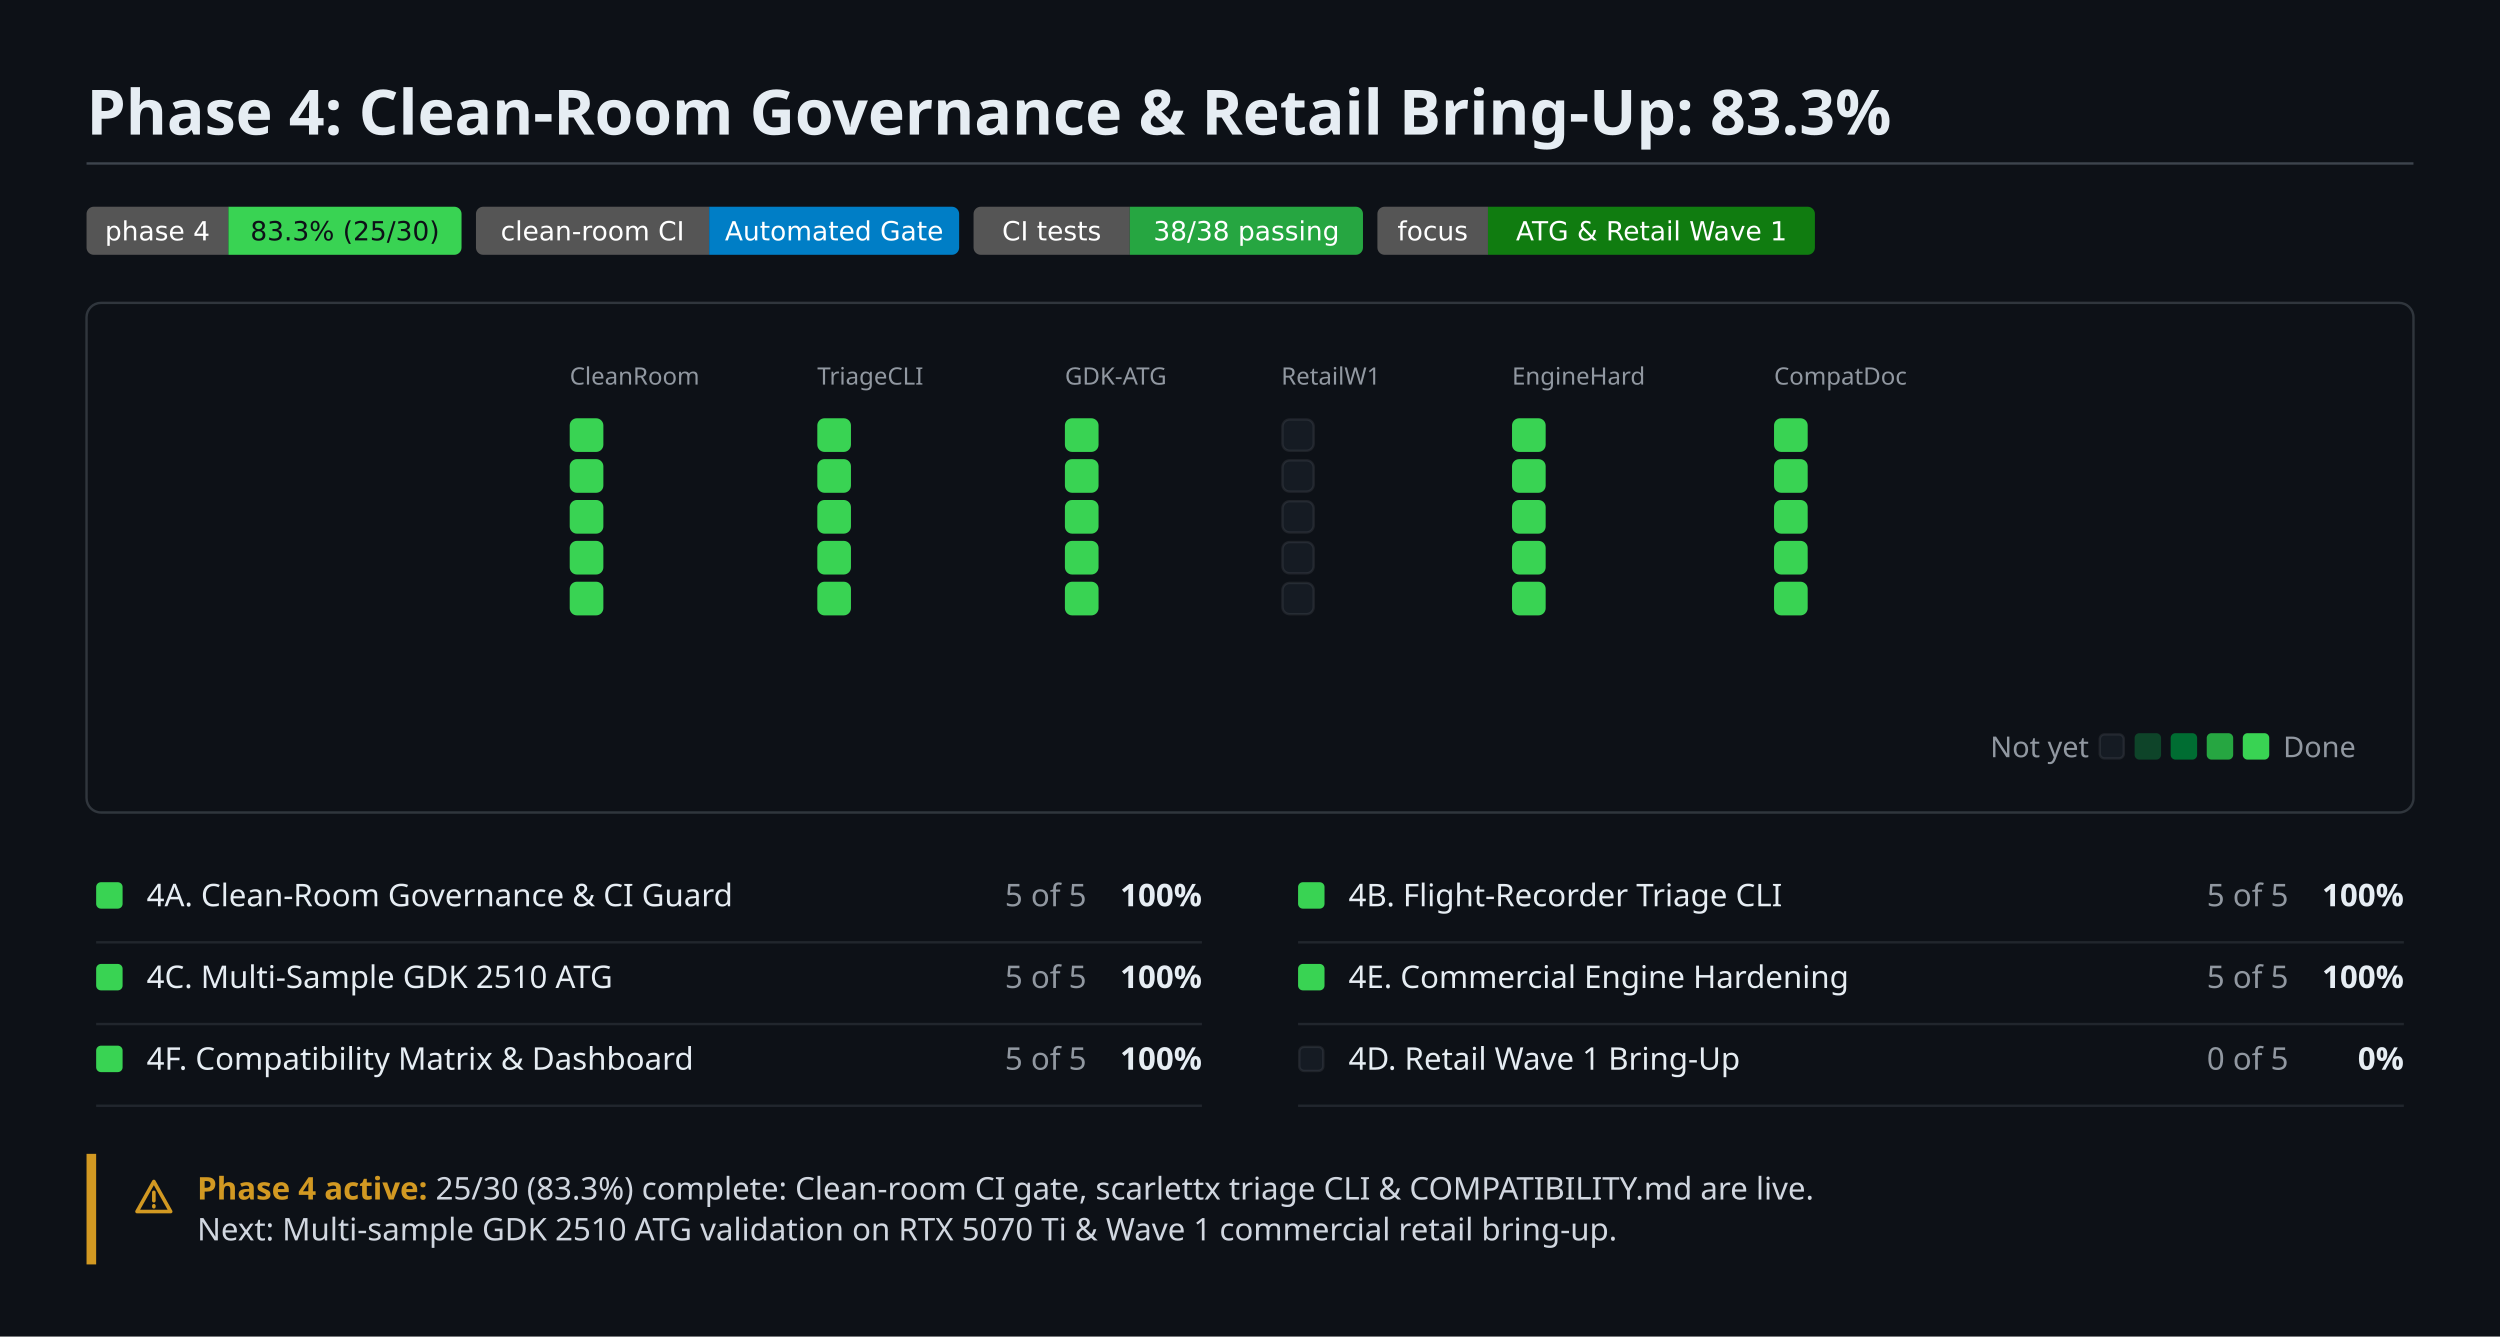
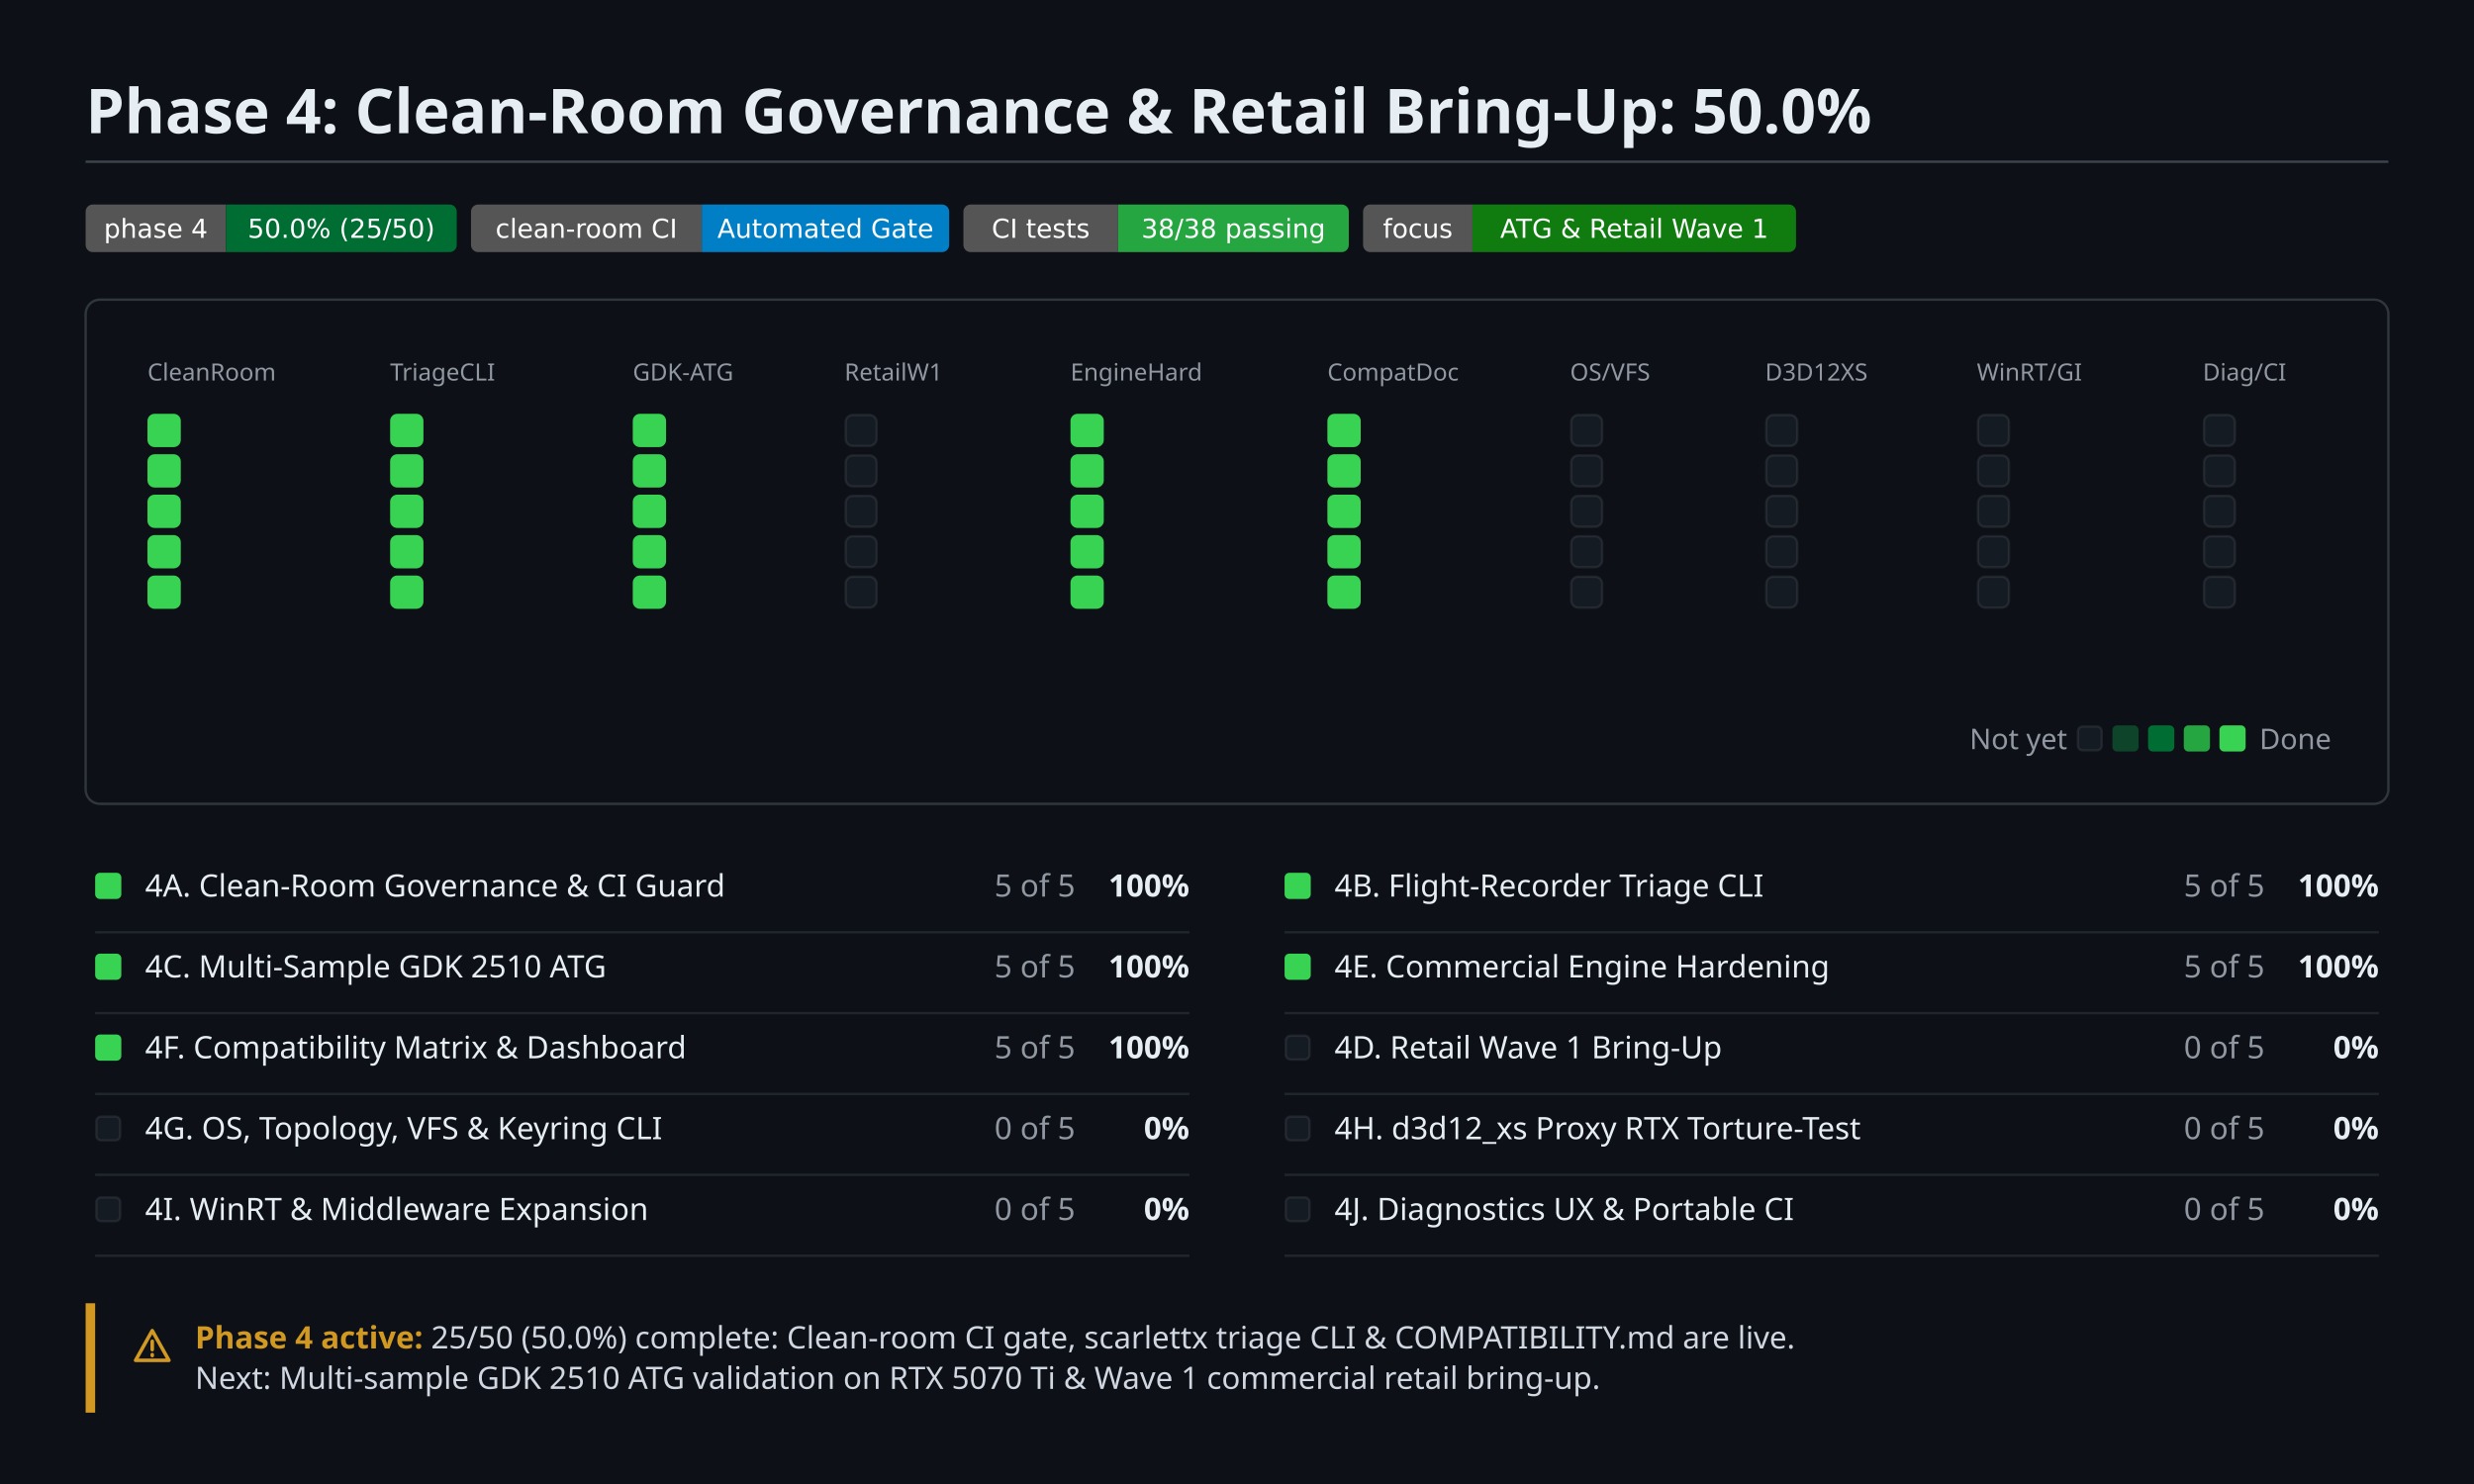
- <svg xmlns="http://www.w3.org/2000/svg" width="1040" height="556" viewBox="0 0 1040 556" role="img" aria-label="Phase 4: Clean-Room Governance &amp; Retail Bring-Up: 83.3%">
+ <svg xmlns="http://www.w3.org/2000/svg" width="1040" height="624" viewBox="0 0 1040 624" role="img" aria-label="Phase 4: Clean-Room Governance &amp; Retail Bring-Up: 50.0%">
  <style>
    text { font-family: 'Mona Sans', -apple-system, 'Segoe UI', 'Noto Sans', Helvetica, Arial, sans-serif; }
    .h2 { font-size: 26px; font-weight: 600; fill: #e6edf3; }
    .badge-txt { font-family: Verdana, 'DejaVu Sans', Geneva, sans-serif; font-size: 11px; fill: #ffffff; }
    .badge-txt-dark { font-family: Verdana, 'DejaVu Sans', Geneva, sans-serif; font-size: 11px; fill: #0d1117; }
    .g-label { font-size: 10px; fill: #9198a1; }
    .legend-txt { font-size: 12px; fill: #9198a1; }
    .r-name { font-size: 13px; fill: #e6edf3; }
    .r-count { font-size: 13px; fill: #9198a1; font-variant-numeric: tabular-nums; }
    .r-pct { font-size: 13px; font-weight: 600; fill: #e6edf3; font-variant-numeric: tabular-nums; }
    .callout-txt { font-size: 13px; fill: #d1d7e0; }
    .callout-lead { font-size: 13px; font-weight: 600; fill: #d29922; }
  </style>
-   <rect width="1040" height="556" fill="#0d1117" />
-   <text class="h2" x="36" y="56">Phase 4: Clean-Room Governance &amp; Retail Bring-Up: 83.3%</text>
+   <rect width="1040" height="624" fill="#0d1117" />
+   <text class="h2" x="36" y="56">Phase 4: Clean-Room Governance &amp; Retail Bring-Up: 50.0%</text>
  <line x1="36" y1="68" x2="1004" y2="68" stroke="#3d444d" stroke-width="1" />
  <clipPath id="bclip0">
    <rect x="36" y="86" width="156" height="20" rx="3" />
  </clipPath>
  <g clip-path="url(#bclip0)">
    <rect x="36" y="86" width="59" height="20" fill="#555555" />
-     <rect x="95" y="86" width="97" height="20" fill="#39d353" />
+     <rect x="95" y="86" width="97" height="20" fill="#006d32" />
    <text class="badge-txt" x="65.5" y="100" text-anchor="middle">phase 4</text>
-     <text class="badge-txt-dark" x="143.5" y="100" text-anchor="middle">83.3% (25/30)</text>
+     <text class="badge-txt" x="143.5" y="100" text-anchor="middle">50.0% (25/50)</text>
  </g>
  <clipPath id="bclip1">
    <rect x="198" y="86" width="201" height="20" rx="3" />
  </clipPath>
  <g clip-path="url(#bclip1)">
    <rect x="198" y="86" width="97" height="20" fill="#555555" />
    <rect x="295" y="86" width="104" height="20" fill="#007ec6" />
    <text class="badge-txt" x="246.5" y="100" text-anchor="middle">clean-room CI</text>
    <text class="badge-txt" x="347.0" y="100" text-anchor="middle">Automated Gate</text>
  </g>
  <clipPath id="bclip2">
    <rect x="405" y="86" width="162" height="20" rx="3" />
  </clipPath>
  <g clip-path="url(#bclip2)">
    <rect x="405" y="86" width="65" height="20" fill="#555555" />
    <rect x="470" y="86" width="97" height="20" fill="#26a641" />
    <text class="badge-txt" x="437.5" y="100" text-anchor="middle">CI tests</text>
    <text class="badge-txt" x="518.5" y="100" text-anchor="middle">38/38 passing</text>
  </g>
  <clipPath id="bclip3">
    <rect x="573" y="86" width="182" height="20" rx="3" />
  </clipPath>
  <g clip-path="url(#bclip3)">
    <rect x="573" y="86" width="46" height="20" fill="#555555" />
    <rect x="619" y="86" width="136" height="20" fill="#107c10" />
    <text class="badge-txt" x="596.0" y="100" text-anchor="middle">focus</text>
    <text class="badge-txt" x="687.0" y="100" text-anchor="middle">ATG &amp; Retail Wave 1</text>
  </g>
  <rect x="36" y="126" width="968" height="212" rx="6" fill="#0d1117" stroke="#30363d" stroke-width="1" />
-   <text class="g-label" x="237.0" y="160">CleanRoom</text>
-   <rect x="237.0" y="174.0" width="14" height="14" rx="3" fill="#39d353" />
-   <rect x="237.0" y="191.0" width="14" height="14" rx="3" fill="#39d353" />
-   <rect x="237.0" y="208.0" width="14" height="14" rx="3" fill="#39d353" />
-   <rect x="237.0" y="225.0" width="14" height="14" rx="3" fill="#39d353" />
-   <rect x="237.0" y="242.0" width="14" height="14" rx="3" fill="#39d353" />
-   <text class="g-label" x="340.0" y="160">TriageCLI</text>
-   <rect x="340.0" y="174.0" width="14" height="14" rx="3" fill="#39d353" />
-   <rect x="340.0" y="191.0" width="14" height="14" rx="3" fill="#39d353" />
-   <rect x="340.0" y="208.0" width="14" height="14" rx="3" fill="#39d353" />
-   <rect x="340.0" y="225.0" width="14" height="14" rx="3" fill="#39d353" />
-   <rect x="340.0" y="242.0" width="14" height="14" rx="3" fill="#39d353" />
-   <text class="g-label" x="443.0" y="160">GDK-ATG</text>
-   <rect x="443.0" y="174.0" width="14" height="14" rx="3" fill="#39d353" />
-   <rect x="443.0" y="191.0" width="14" height="14" rx="3" fill="#39d353" />
-   <rect x="443.0" y="208.0" width="14" height="14" rx="3" fill="#39d353" />
-   <rect x="443.0" y="225.0" width="14" height="14" rx="3" fill="#39d353" />
-   <rect x="443.0" y="242.0" width="14" height="14" rx="3" fill="#39d353" />
-   <text class="g-label" x="533.0" y="160">RetailW1</text>
-   <rect x="533.5" y="174.5" width="13" height="13" rx="3" fill="#151b23" stroke="rgba(240,246,252,0.08)" stroke-width="1" />
-   <rect x="533.5" y="191.5" width="13" height="13" rx="3" fill="#151b23" stroke="rgba(240,246,252,0.08)" stroke-width="1" />
-   <rect x="533.5" y="208.5" width="13" height="13" rx="3" fill="#151b23" stroke="rgba(240,246,252,0.08)" stroke-width="1" />
-   <rect x="533.5" y="225.5" width="13" height="13" rx="3" fill="#151b23" stroke="rgba(240,246,252,0.08)" stroke-width="1" />
-   <rect x="533.5" y="242.5" width="13" height="13" rx="3" fill="#151b23" stroke="rgba(240,246,252,0.08)" stroke-width="1" />
-   <text class="g-label" x="629.0" y="160">EngineHard</text>
-   <rect x="629.0" y="174.0" width="14" height="14" rx="3" fill="#39d353" />
-   <rect x="629.0" y="191.0" width="14" height="14" rx="3" fill="#39d353" />
-   <rect x="629.0" y="208.0" width="14" height="14" rx="3" fill="#39d353" />
-   <rect x="629.0" y="225.0" width="14" height="14" rx="3" fill="#39d353" />
-   <rect x="629.0" y="242.0" width="14" height="14" rx="3" fill="#39d353" />
-   <text class="g-label" x="738.0" y="160">CompatDoc</text>
-   <rect x="738.0" y="174.0" width="14" height="14" rx="3" fill="#39d353" />
-   <rect x="738.0" y="191.0" width="14" height="14" rx="3" fill="#39d353" />
-   <rect x="738.0" y="208.0" width="14" height="14" rx="3" fill="#39d353" />
-   <rect x="738.0" y="225.0" width="14" height="14" rx="3" fill="#39d353" />
-   <rect x="738.0" y="242.0" width="14" height="14" rx="3" fill="#39d353" />
+   <text class="g-label" x="62.0" y="160">CleanRoom</text>
+   <rect x="62.0" y="174.0" width="14" height="14" rx="3" fill="#39d353" />
+   <rect x="62.0" y="191.0" width="14" height="14" rx="3" fill="#39d353" />
+   <rect x="62.0" y="208.0" width="14" height="14" rx="3" fill="#39d353" />
+   <rect x="62.0" y="225.0" width="14" height="14" rx="3" fill="#39d353" />
+   <rect x="62.0" y="242.0" width="14" height="14" rx="3" fill="#39d353" />
+   <text class="g-label" x="164.0" y="160">TriageCLI</text>
+   <rect x="164.0" y="174.0" width="14" height="14" rx="3" fill="#39d353" />
+   <rect x="164.0" y="191.0" width="14" height="14" rx="3" fill="#39d353" />
+   <rect x="164.0" y="208.0" width="14" height="14" rx="3" fill="#39d353" />
+   <rect x="164.0" y="225.0" width="14" height="14" rx="3" fill="#39d353" />
+   <rect x="164.0" y="242.0" width="14" height="14" rx="3" fill="#39d353" />
+   <text class="g-label" x="266.0" y="160">GDK-ATG</text>
+   <rect x="266.0" y="174.0" width="14" height="14" rx="3" fill="#39d353" />
+   <rect x="266.0" y="191.0" width="14" height="14" rx="3" fill="#39d353" />
+   <rect x="266.0" y="208.0" width="14" height="14" rx="3" fill="#39d353" />
+   <rect x="266.0" y="225.0" width="14" height="14" rx="3" fill="#39d353" />
+   <rect x="266.0" y="242.0" width="14" height="14" rx="3" fill="#39d353" />
+   <text class="g-label" x="355.0" y="160">RetailW1</text>
+   <rect x="355.5" y="174.5" width="13" height="13" rx="3" fill="#151b23" stroke="rgba(240,246,252,0.08)" stroke-width="1" />
+   <rect x="355.5" y="191.5" width="13" height="13" rx="3" fill="#151b23" stroke="rgba(240,246,252,0.08)" stroke-width="1" />
+   <rect x="355.5" y="208.5" width="13" height="13" rx="3" fill="#151b23" stroke="rgba(240,246,252,0.08)" stroke-width="1" />
+   <rect x="355.5" y="225.5" width="13" height="13" rx="3" fill="#151b23" stroke="rgba(240,246,252,0.08)" stroke-width="1" />
+   <rect x="355.5" y="242.5" width="13" height="13" rx="3" fill="#151b23" stroke="rgba(240,246,252,0.08)" stroke-width="1" />
+   <text class="g-label" x="450.0" y="160">EngineHard</text>
+   <rect x="450.0" y="174.0" width="14" height="14" rx="3" fill="#39d353" />
+   <rect x="450.0" y="191.0" width="14" height="14" rx="3" fill="#39d353" />
+   <rect x="450.0" y="208.0" width="14" height="14" rx="3" fill="#39d353" />
+   <rect x="450.0" y="225.0" width="14" height="14" rx="3" fill="#39d353" />
+   <rect x="450.0" y="242.0" width="14" height="14" rx="3" fill="#39d353" />
+   <text class="g-label" x="558.0" y="160">CompatDoc</text>
+   <rect x="558.0" y="174.0" width="14" height="14" rx="3" fill="#39d353" />
+   <rect x="558.0" y="191.0" width="14" height="14" rx="3" fill="#39d353" />
+   <rect x="558.0" y="208.0" width="14" height="14" rx="3" fill="#39d353" />
+   <rect x="558.0" y="225.0" width="14" height="14" rx="3" fill="#39d353" />
+   <rect x="558.0" y="242.0" width="14" height="14" rx="3" fill="#39d353" />
+   <text class="g-label" x="660.0" y="160">OS/VFS</text>
+   <rect x="660.5" y="174.5" width="13" height="13" rx="3" fill="#151b23" stroke="rgba(240,246,252,0.08)" stroke-width="1" />
+   <rect x="660.5" y="191.5" width="13" height="13" rx="3" fill="#151b23" stroke="rgba(240,246,252,0.08)" stroke-width="1" />
+   <rect x="660.5" y="208.5" width="13" height="13" rx="3" fill="#151b23" stroke="rgba(240,246,252,0.08)" stroke-width="1" />
+   <rect x="660.5" y="225.5" width="13" height="13" rx="3" fill="#151b23" stroke="rgba(240,246,252,0.08)" stroke-width="1" />
+   <rect x="660.5" y="242.5" width="13" height="13" rx="3" fill="#151b23" stroke="rgba(240,246,252,0.08)" stroke-width="1" />
+   <text class="g-label" x="742.0" y="160">D3D12XS</text>
+   <rect x="742.5" y="174.5" width="13" height="13" rx="3" fill="#151b23" stroke="rgba(240,246,252,0.08)" stroke-width="1" />
+   <rect x="742.5" y="191.5" width="13" height="13" rx="3" fill="#151b23" stroke="rgba(240,246,252,0.08)" stroke-width="1" />
+   <rect x="742.5" y="208.5" width="13" height="13" rx="3" fill="#151b23" stroke="rgba(240,246,252,0.08)" stroke-width="1" />
+   <rect x="742.5" y="225.5" width="13" height="13" rx="3" fill="#151b23" stroke="rgba(240,246,252,0.08)" stroke-width="1" />
+   <rect x="742.5" y="242.5" width="13" height="13" rx="3" fill="#151b23" stroke="rgba(240,246,252,0.08)" stroke-width="1" />
+   <text class="g-label" x="831.0" y="160">WinRT/GI</text>
+   <rect x="831.5" y="174.5" width="13" height="13" rx="3" fill="#151b23" stroke="rgba(240,246,252,0.08)" stroke-width="1" />
+   <rect x="831.5" y="191.5" width="13" height="13" rx="3" fill="#151b23" stroke="rgba(240,246,252,0.08)" stroke-width="1" />
+   <rect x="831.5" y="208.5" width="13" height="13" rx="3" fill="#151b23" stroke="rgba(240,246,252,0.08)" stroke-width="1" />
+   <rect x="831.5" y="225.5" width="13" height="13" rx="3" fill="#151b23" stroke="rgba(240,246,252,0.08)" stroke-width="1" />
+   <rect x="831.5" y="242.5" width="13" height="13" rx="3" fill="#151b23" stroke="rgba(240,246,252,0.08)" stroke-width="1" />
+   <text class="g-label" x="926.0" y="160">Diag/CI</text>
+   <rect x="926.5" y="174.5" width="13" height="13" rx="3" fill="#151b23" stroke="rgba(240,246,252,0.08)" stroke-width="1" />
+   <rect x="926.5" y="191.5" width="13" height="13" rx="3" fill="#151b23" stroke="rgba(240,246,252,0.08)" stroke-width="1" />
+   <rect x="926.5" y="208.5" width="13" height="13" rx="3" fill="#151b23" stroke="rgba(240,246,252,0.08)" stroke-width="1" />
+   <rect x="926.5" y="225.5" width="13" height="13" rx="3" fill="#151b23" stroke="rgba(240,246,252,0.08)" stroke-width="1" />
+   <rect x="926.5" y="242.5" width="13" height="13" rx="3" fill="#151b23" stroke="rgba(240,246,252,0.08)" stroke-width="1" />
  <text class="legend-txt" x="980" y="315" text-anchor="end">Done</text>
  <rect x="933.0" y="305.0" width="11" height="11" rx="2" fill="#39d353" />
  <rect x="918.0" y="305.0" width="11" height="11" rx="2" fill="#26a641" />
  <rect x="903.0" y="305.0" width="11" height="11" rx="2" fill="#006d32" />
  <rect x="888.0" y="305.0" width="11" height="11" rx="2" fill="#0e4429" />
  <rect x="873.5" y="305.5" width="10" height="10" rx="2" fill="#151b23" stroke="rgba(240,246,252,0.08)" stroke-width="1" />
  <text class="legend-txt" x="869" y="315" text-anchor="end">Not yet</text>
  <rect x="40.0" y="367.0" width="11" height="11" rx="2" fill="#39d353" />
  <text class="r-name" x="61.0" y="377">4A. Clean-Room Governance &amp; CI Guard</text>
  <text class="r-count" x="452.0" y="377" text-anchor="end">5 of 5</text>
  <text class="r-pct" x="500.0" y="377" text-anchor="end">100%</text>
  <line x1="40.0" y1="392" x2="500.0" y2="392" stroke="#21262d" stroke-width="1" />
  <rect x="540.0" y="367.0" width="11" height="11" rx="2" fill="#39d353" />
  <text class="r-name" x="561.0" y="377">4B. Flight-Recorder Triage CLI</text>
  <text class="r-count" x="952.0" y="377" text-anchor="end">5 of 5</text>
  <text class="r-pct" x="1000.0" y="377" text-anchor="end">100%</text>
  <line x1="540.0" y1="392" x2="1000.0" y2="392" stroke="#21262d" stroke-width="1" />
  <rect x="40.0" y="401.0" width="11" height="11" rx="2" fill="#39d353" />
  <text class="r-name" x="61.0" y="411">4C. Multi-Sample GDK 2510 ATG</text>
  <text class="r-count" x="452.0" y="411" text-anchor="end">5 of 5</text>
  <text class="r-pct" x="500.0" y="411" text-anchor="end">100%</text>
  <line x1="40.0" y1="426" x2="500.0" y2="426" stroke="#21262d" stroke-width="1" />
  <rect x="540.0" y="401.0" width="11" height="11" rx="2" fill="#39d353" />
  <text class="r-name" x="561.0" y="411">4E. Commercial Engine Hardening</text>
  <text class="r-count" x="952.0" y="411" text-anchor="end">5 of 5</text>
  <text class="r-pct" x="1000.0" y="411" text-anchor="end">100%</text>
  <line x1="540.0" y1="426" x2="1000.0" y2="426" stroke="#21262d" stroke-width="1" />
  <rect x="40.0" y="435.0" width="11" height="11" rx="2" fill="#39d353" />
  <text class="r-name" x="61.0" y="445">4F. Compatibility Matrix &amp; Dashboard</text>
  <text class="r-count" x="452.0" y="445" text-anchor="end">5 of 5</text>
  <text class="r-pct" x="500.0" y="445" text-anchor="end">100%</text>
  <line x1="40.0" y1="460" x2="500.0" y2="460" stroke="#21262d" stroke-width="1" />
  <rect x="540.5" y="435.5" width="10" height="10" rx="2" fill="#151b23" stroke="rgba(240,246,252,0.08)" stroke-width="1" />
  <text class="r-name" x="561.0" y="445">4D. Retail Wave 1 Bring-Up</text>
  <text class="r-count" x="952.0" y="445" text-anchor="end">0 of 5</text>
  <text class="r-pct" x="1000.0" y="445" text-anchor="end">0%</text>
  <line x1="540.0" y1="460" x2="1000.0" y2="460" stroke="#21262d" stroke-width="1" />
-   <rect x="36" y="480" width="4" height="46" fill="#d29922" />
-   <g transform="translate(56,490)">
+   <rect x="40.5" y="469.5" width="10" height="10" rx="2" fill="#151b23" stroke="rgba(240,246,252,0.08)" stroke-width="1" />
+   <text class="r-name" x="61.0" y="479">4G. OS, Topology, VFS &amp; Keyring CLI</text>
+   <text class="r-count" x="452.0" y="479" text-anchor="end">0 of 5</text>
+   <text class="r-pct" x="500.0" y="479" text-anchor="end">0%</text>
+   <line x1="40.0" y1="494" x2="500.0" y2="494" stroke="#21262d" stroke-width="1" />
+   <rect x="540.5" y="469.5" width="10" height="10" rx="2" fill="#151b23" stroke="rgba(240,246,252,0.08)" stroke-width="1" />
+   <text class="r-name" x="561.0" y="479">4H. d3d12_xs Proxy RTX Torture-Test</text>
+   <text class="r-count" x="952.0" y="479" text-anchor="end">0 of 5</text>
+   <text class="r-pct" x="1000.0" y="479" text-anchor="end">0%</text>
+   <line x1="540.0" y1="494" x2="1000.0" y2="494" stroke="#21262d" stroke-width="1" />
+   <rect x="40.5" y="503.5" width="10" height="10" rx="2" fill="#151b23" stroke="rgba(240,246,252,0.08)" stroke-width="1" />
+   <text class="r-name" x="61.0" y="513">4I. WinRT &amp; Middleware Expansion</text>
+   <text class="r-count" x="452.0" y="513" text-anchor="end">0 of 5</text>
+   <text class="r-pct" x="500.0" y="513" text-anchor="end">0%</text>
+   <line x1="40.0" y1="528" x2="500.0" y2="528" stroke="#21262d" stroke-width="1" />
+   <rect x="540.5" y="503.5" width="10" height="10" rx="2" fill="#151b23" stroke="rgba(240,246,252,0.08)" stroke-width="1" />
+   <text class="r-name" x="561.0" y="513">4J. Diagnostics UX &amp; Portable CI</text>
+   <text class="r-count" x="952.0" y="513" text-anchor="end">0 of 5</text>
+   <text class="r-pct" x="1000.0" y="513" text-anchor="end">0%</text>
+   <line x1="540.0" y1="528" x2="1000.0" y2="528" stroke="#21262d" stroke-width="1" />
+   <rect x="36" y="548" width="4" height="46" fill="#d29922" />
+   <g transform="translate(56,558)">
    <path d="M8 1.5 15 14H1z" fill="none" stroke="#d29922" stroke-width="1.5" stroke-linejoin="round" />
    <path d="M8 6v3.5M8 11.6v.4" stroke="#d29922" stroke-width="1.5" stroke-linecap="round" />
  </g>
-   <text class="callout-txt" x="82" y="499">
-     <tspan class="callout-lead">Phase 4 active:</tspan> 25/30 (83.3%) complete: Clean-room CI gate, scarlettx triage CLI &amp; COMPATIBILITY.md are live.</text>
-   <text class="callout-txt" x="82" y="516">Next: Multi-sample GDK 2510 ATG validation on RTX 5070 Ti &amp; Wave 1 commercial retail bring-up.</text>
+   <text class="callout-txt" x="82" y="567">
+     <tspan class="callout-lead">Phase 4 active:</tspan> 25/50 (50.0%) complete: Clean-room CI gate, scarlettx triage CLI &amp; COMPATIBILITY.md are live.</text>
+   <text class="callout-txt" x="82" y="584">Next: Multi-sample GDK 2510 ATG validation on RTX 5070 Ti &amp; Wave 1 commercial retail bring-up.</text>
</svg>
